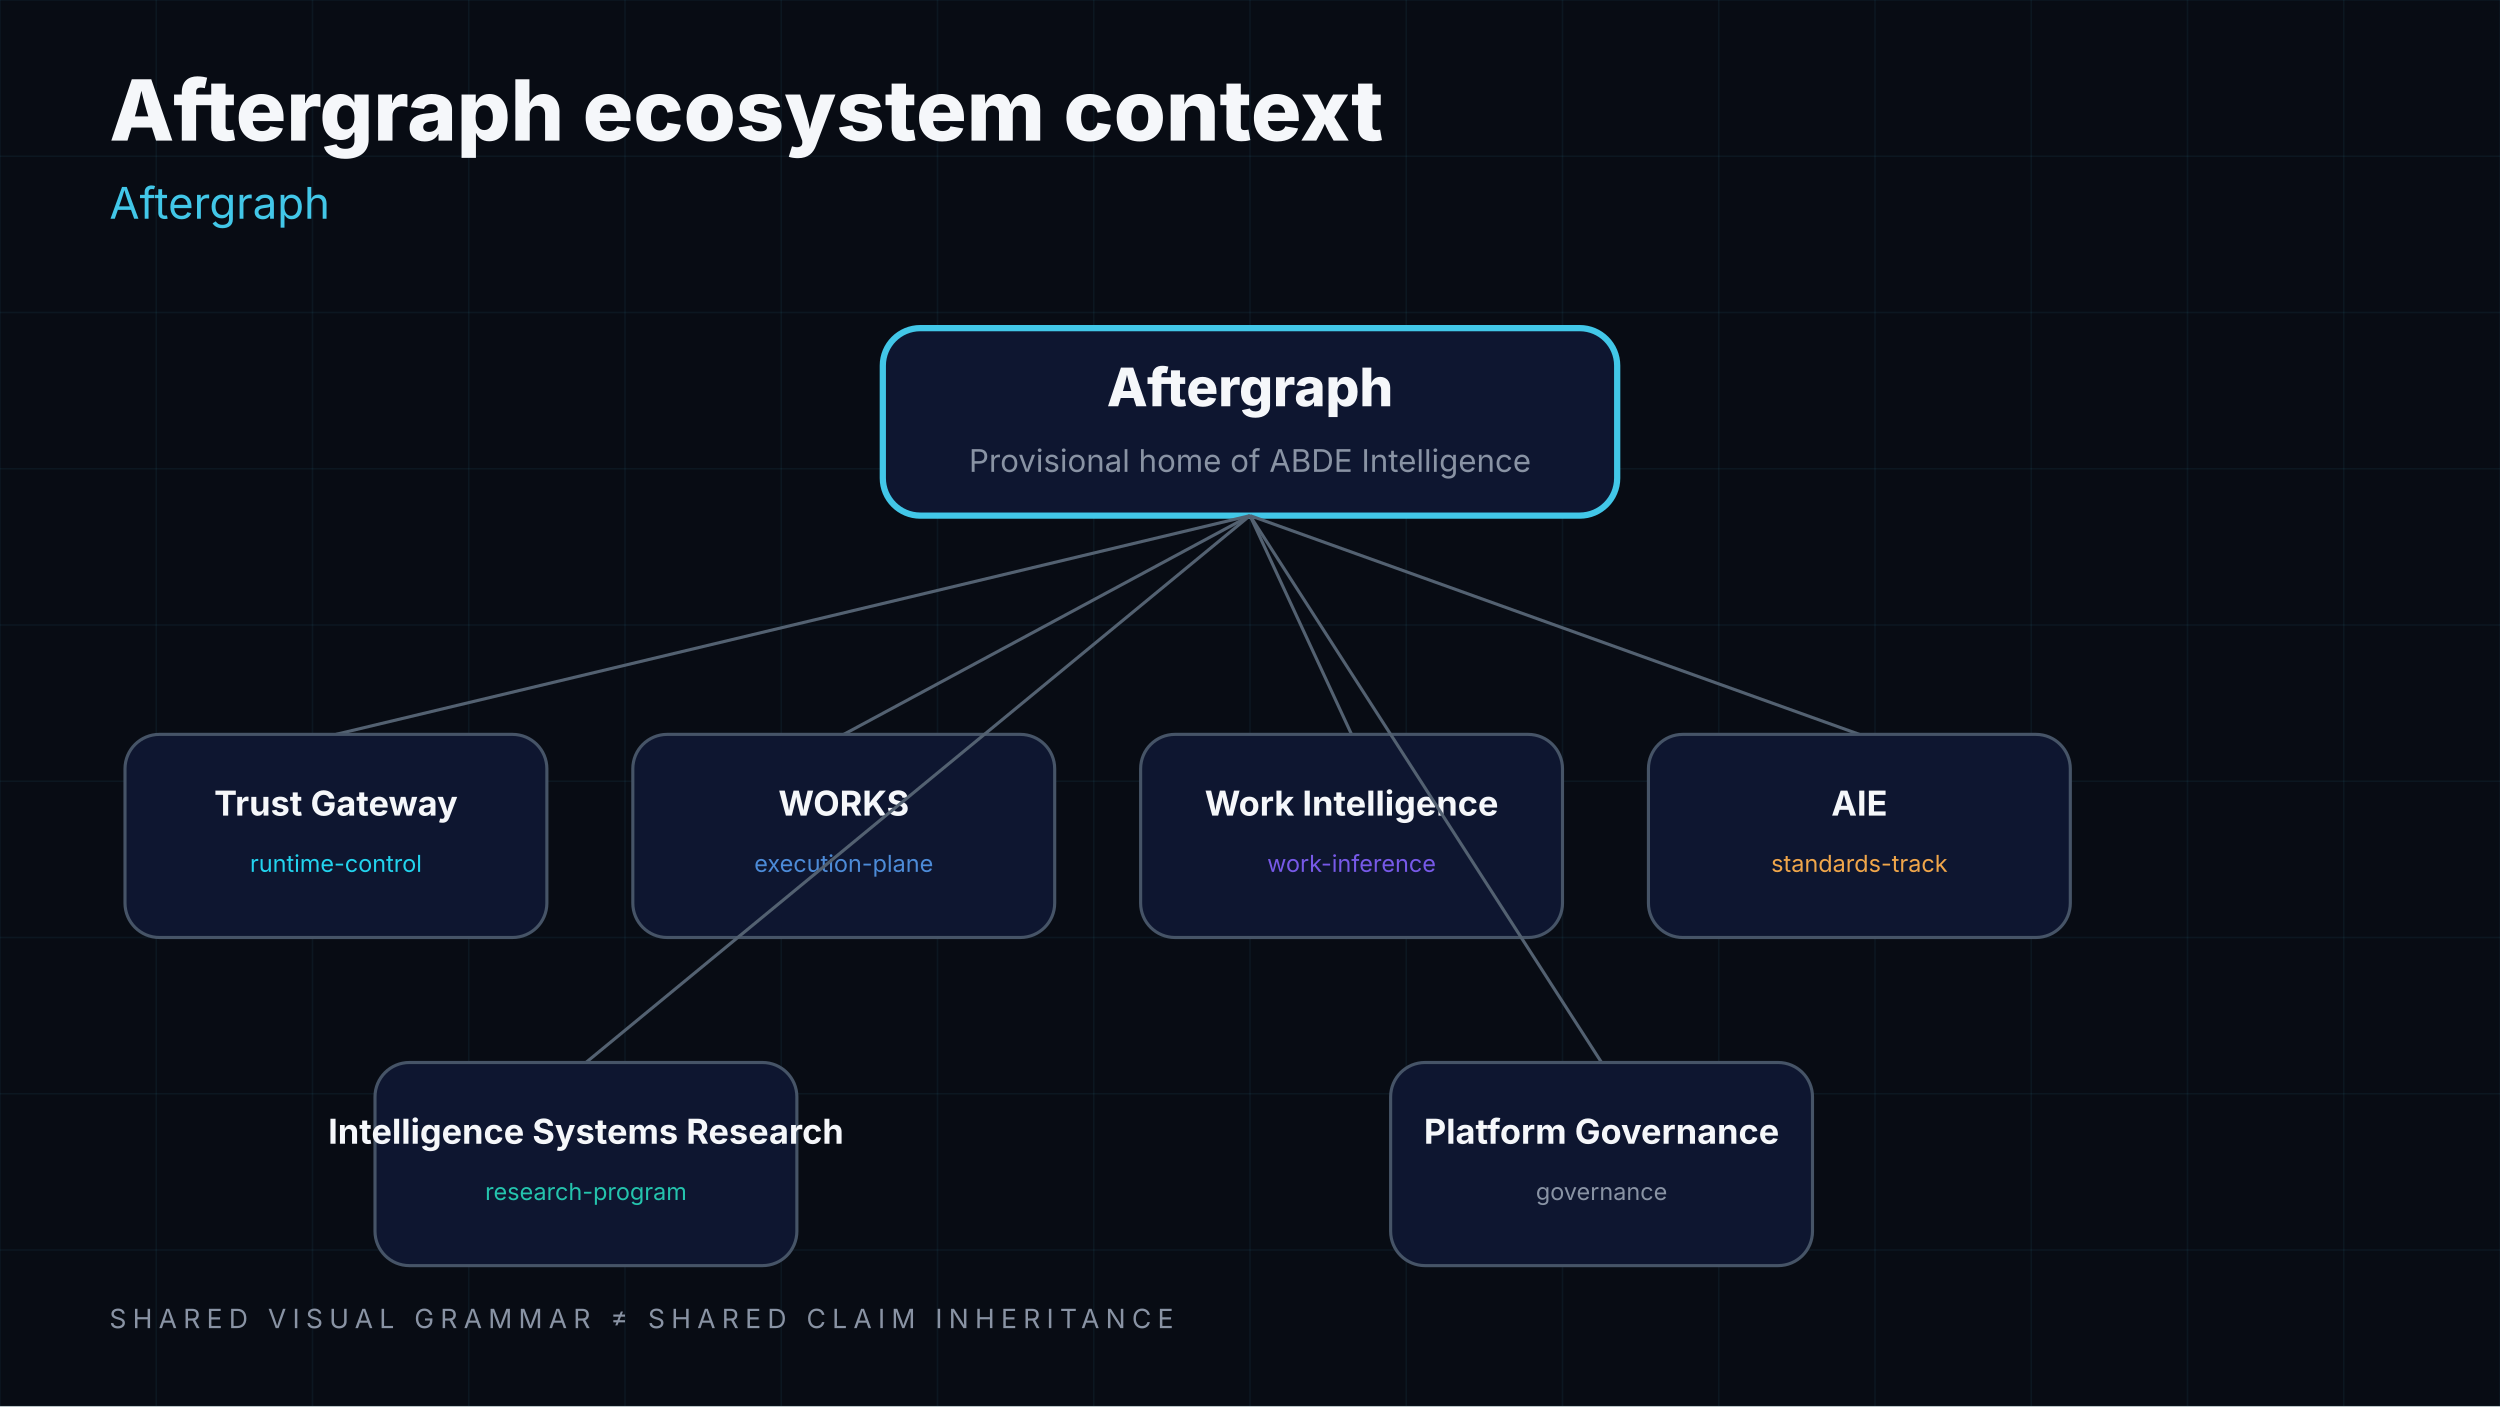
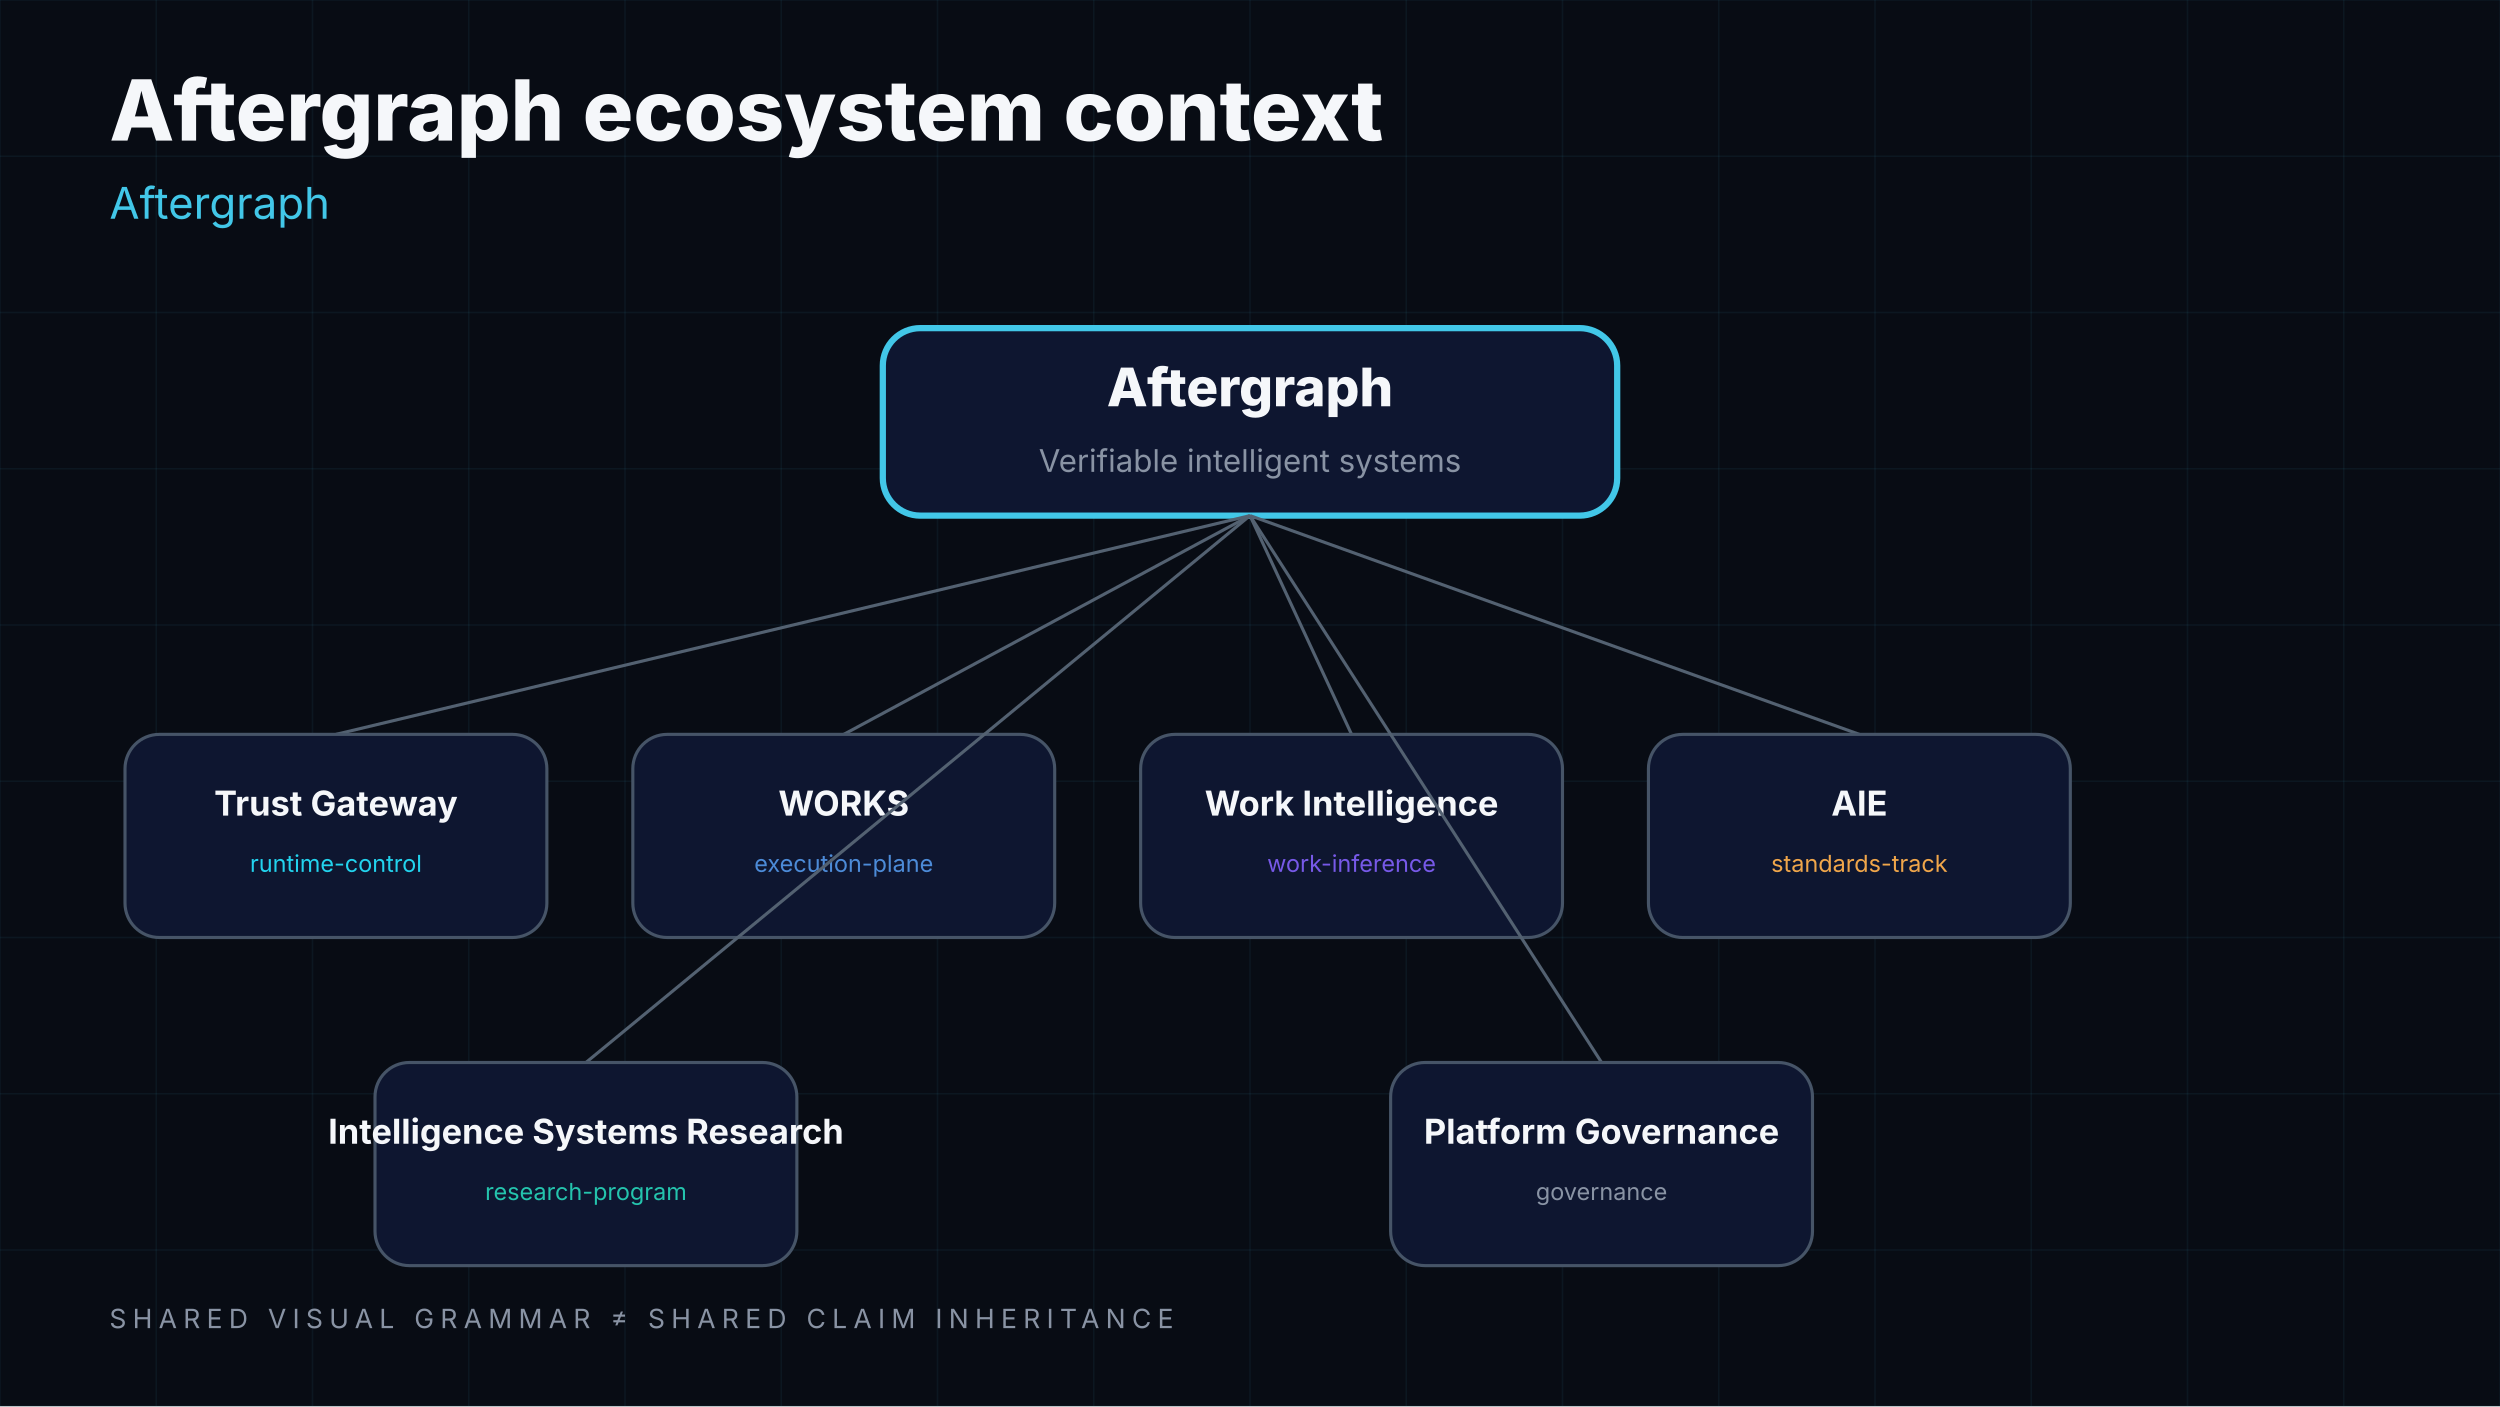
<svg xmlns="http://www.w3.org/2000/svg" width="1600" height="900" viewBox="0 0 1600 900" role="img" aria-label="Aftergraph system context">
  <rect width="1600" height="900" fill="#080C14" />
  <path d="M0 0V900" stroke="#42C7E8" opacity=".06" />
  <path d="M100 0V900" stroke="#42C7E8" opacity=".06" />
  <path d="M200 0V900" stroke="#42C7E8" opacity=".06" />
  <path d="M300 0V900" stroke="#42C7E8" opacity=".06" />
  <path d="M400 0V900" stroke="#42C7E8" opacity=".06" />
  <path d="M500 0V900" stroke="#42C7E8" opacity=".06" />
  <path d="M600 0V900" stroke="#42C7E8" opacity=".06" />
  <path d="M700 0V900" stroke="#42C7E8" opacity=".06" />
  <path d="M800 0V900" stroke="#42C7E8" opacity=".06" />
  <path d="M900 0V900" stroke="#42C7E8" opacity=".06" />
  <path d="M1000 0V900" stroke="#42C7E8" opacity=".06" />
  <path d="M1100 0V900" stroke="#42C7E8" opacity=".06" />
  <path d="M1200 0V900" stroke="#42C7E8" opacity=".06" />
  <path d="M1300 0V900" stroke="#42C7E8" opacity=".06" />
  <path d="M1400 0V900" stroke="#42C7E8" opacity=".06" />
  <path d="M1500 0V900" stroke="#42C7E8" opacity=".06" />
  <path d="M1600 0V900" stroke="#42C7E8" opacity=".06" />
  <path d="M0 0H1600" stroke="#42C7E8" opacity=".06" />
  <path d="M0 100H1600" stroke="#42C7E8" opacity=".06" />
  <path d="M0 200H1600" stroke="#42C7E8" opacity=".06" />
  <path d="M0 300H1600" stroke="#42C7E8" opacity=".06" />
  <path d="M0 400H1600" stroke="#42C7E8" opacity=".06" />
  <path d="M0 500H1600" stroke="#42C7E8" opacity=".06" />
  <path d="M0 600H1600" stroke="#42C7E8" opacity=".06" />
  <path d="M0 700H1600" stroke="#42C7E8" opacity=".06" />
  <path d="M0 800H1600" stroke="#42C7E8" opacity=".06" />
  <path d="M0 900H1600" stroke="#42C7E8" opacity=".06" />
  <text x="70" y="90" fill="#F5F7FA" font-family="Inter,system-ui,sans-serif" font-size="54" font-weight="760">Aftergraph ecosystem context</text>
  <text x="70" y="140" fill="#42C7E8" font-family="Inter,system-ui,sans-serif" font-size="28">Aftergraph</text>
  <rect x="565" y="210" width="470" height="120" rx="24" fill="#0E1630" stroke="#42C7E8" stroke-width="4" />
  <text x="800" y="260" text-anchor="middle" fill="#F5F7FA" font-family="Inter,system-ui,sans-serif" font-size="34" font-weight="760">Aftergraph</text>
-   <text x="800" y="302" text-anchor="middle" fill="#8993A4" font-family="Inter,system-ui,sans-serif" font-size="20">Provisional home of ABDE Intelligence</text>
+   <text x="800" y="302" text-anchor="middle" fill="#8993A4" font-family="Inter,system-ui,sans-serif" font-size="20">Verifiable intelligent systems</text>
  <path d="M800 330 L215 470" stroke="#536171" stroke-width="2" />
  <rect x="80" y="470" width="270" height="130" rx="22" fill="#0E1630" stroke="#465467" stroke-width="2" />
  <text x="215" y="522" text-anchor="middle" fill="#F5F7FA" font-family="Inter,system-ui,sans-serif" font-size="22" font-weight="700">Trust Gateway</text>
  <text x="215" y="558" text-anchor="middle" fill="#22D3EE" font-family="Inter,system-ui,sans-serif" font-size="15">runtime-control</text>
  <path d="M800 330 L540 470" stroke="#536171" stroke-width="2" />
  <rect x="405" y="470" width="270" height="130" rx="22" fill="#0E1630" stroke="#465467" stroke-width="2" />
  <text x="540" y="522" text-anchor="middle" fill="#F5F7FA" font-family="Inter,system-ui,sans-serif" font-size="22" font-weight="700">WORKS</text>
  <text x="540" y="558" text-anchor="middle" fill="#4C8BD8" font-family="Inter,system-ui,sans-serif" font-size="15">execution-plane</text>
  <path d="M800 330 L865 470" stroke="#536171" stroke-width="2" />
  <rect x="730" y="470" width="270" height="130" rx="22" fill="#0E1630" stroke="#465467" stroke-width="2" />
  <text x="865" y="522" text-anchor="middle" fill="#F5F7FA" font-family="Inter,system-ui,sans-serif" font-size="22" font-weight="700">Work Intelligence</text>
  <text x="865" y="558" text-anchor="middle" fill="#7759E8" font-family="Inter,system-ui,sans-serif" font-size="15">work-inference</text>
  <path d="M800 330 L1190 470" stroke="#536171" stroke-width="2" />
  <rect x="1055" y="470" width="270" height="130" rx="22" fill="#0E1630" stroke="#465467" stroke-width="2" />
  <text x="1190" y="522" text-anchor="middle" fill="#F5F7FA" font-family="Inter,system-ui,sans-serif" font-size="22" font-weight="700">AIE</text>
  <text x="1190" y="558" text-anchor="middle" fill="#F0A64A" font-family="Inter,system-ui,sans-serif" font-size="15">standards-track</text>
  <path d="M800 330 L375 680" stroke="#536171" stroke-width="2" />
  <rect x="240" y="680" width="270" height="130" rx="22" fill="#0E1630" stroke="#465467" stroke-width="2" />
  <text x="375" y="732" text-anchor="middle" fill="#F5F7FA" font-family="Inter,system-ui,sans-serif" font-size="22" font-weight="700">Intelligence Systems Research</text>
  <text x="375" y="768" text-anchor="middle" fill="#24C4AD" font-family="Inter,system-ui,sans-serif" font-size="15">research-program</text>
  <path d="M800 330 L1025 680" stroke="#536171" stroke-width="2" />
  <rect x="890" y="680" width="270" height="130" rx="22" fill="#0E1630" stroke="#465467" stroke-width="2" />
  <text x="1025" y="732" text-anchor="middle" fill="#F5F7FA" font-family="Inter,system-ui,sans-serif" font-size="22" font-weight="700">Platform Governance</text>
  <text x="1025" y="768" text-anchor="middle" fill="#8993A4" font-family="Inter,system-ui,sans-serif" font-size="15">governance</text>
  <text x="70" y="850" fill="#8993A4" font-family="Inter,system-ui,sans-serif" font-size="17" letter-spacing="4">SHARED VISUAL GRAMMAR ≠ SHARED CLAIM INHERITANCE</text>
</svg>
